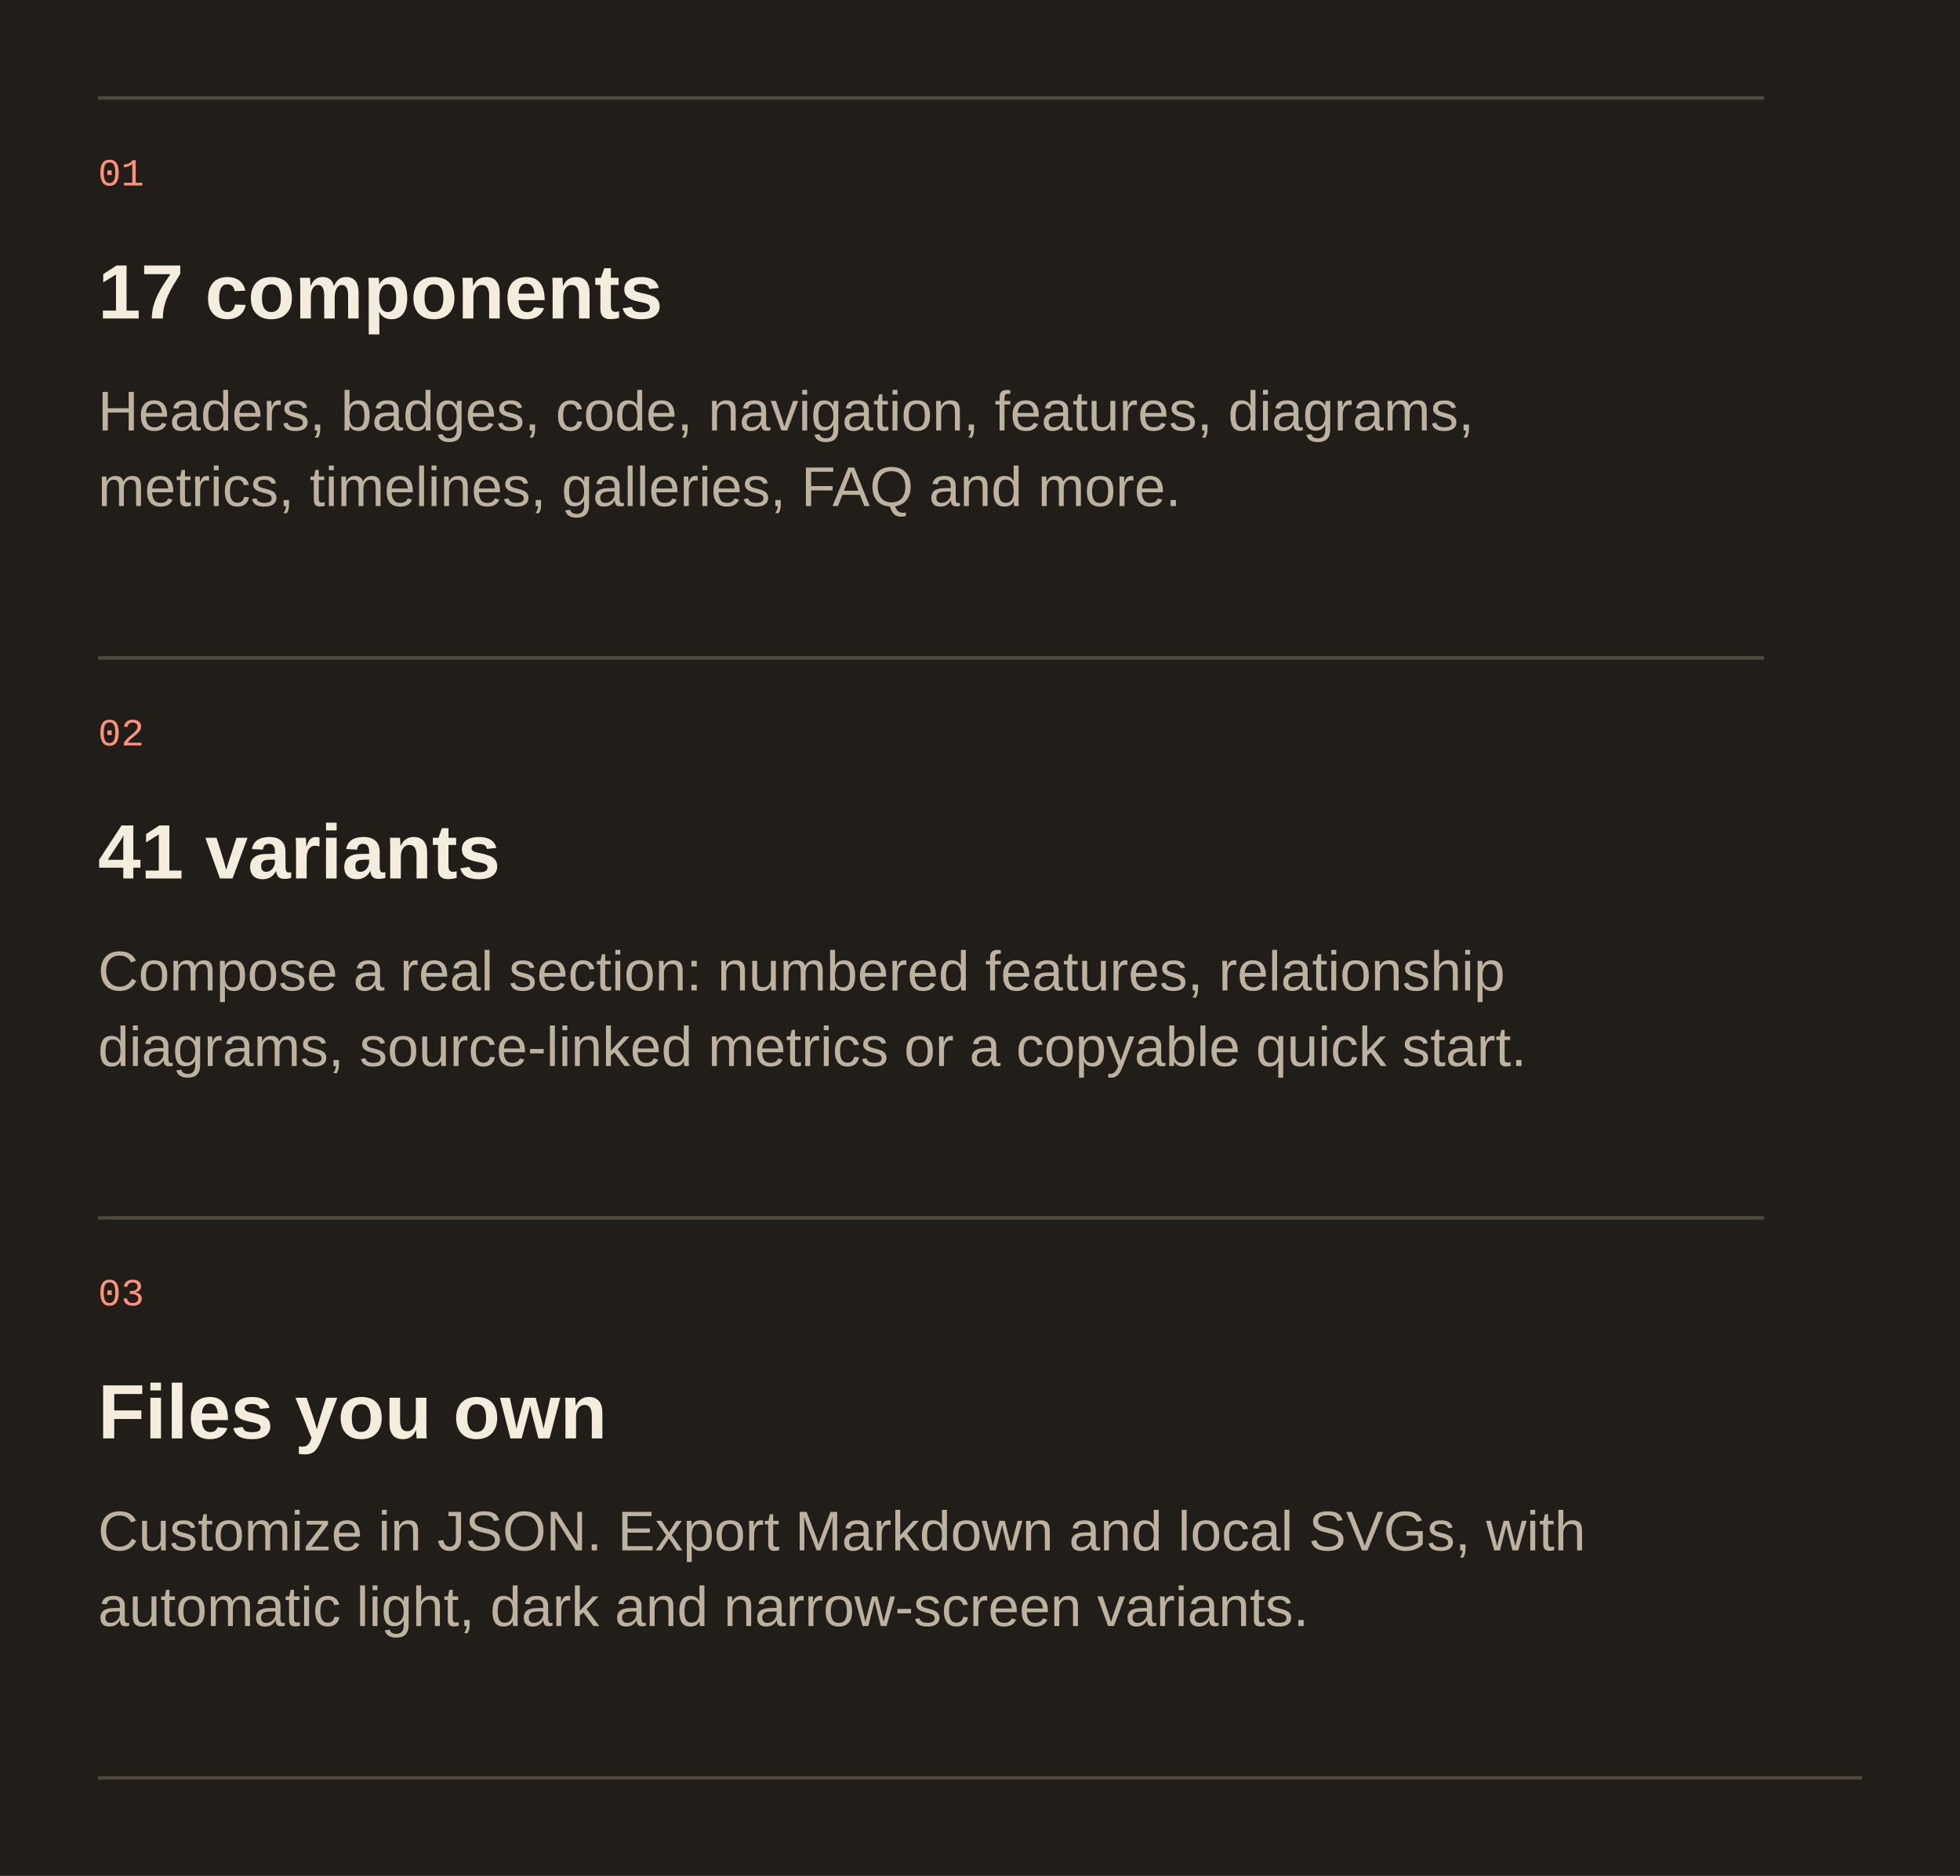
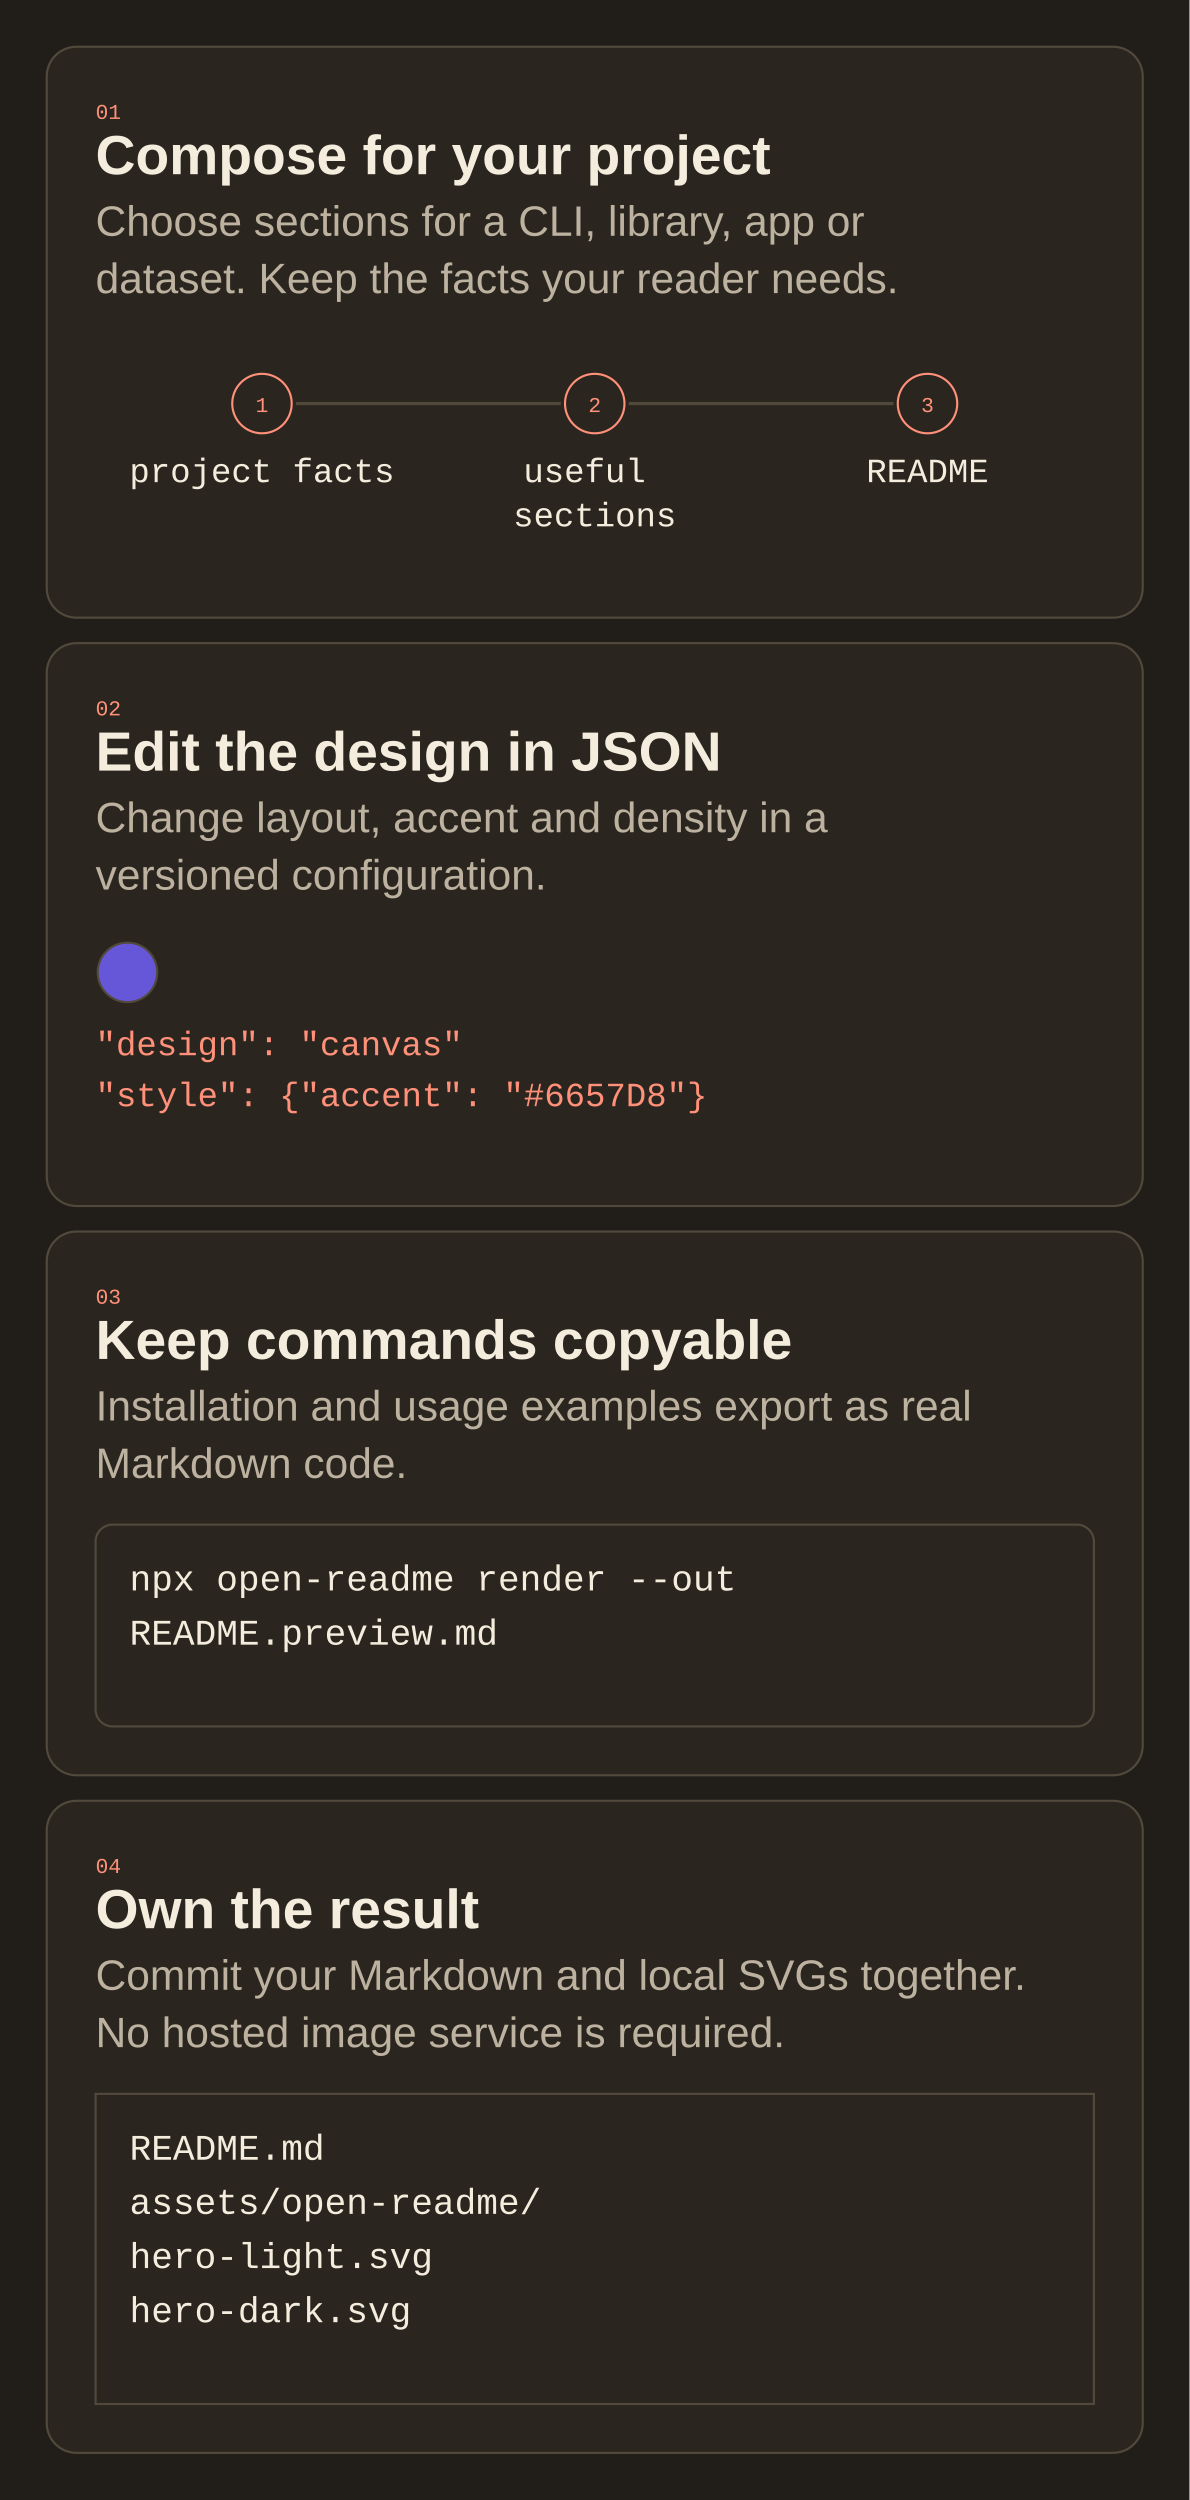
- <svg xmlns="http://www.w3.org/2000/svg" width="560" height="536" viewBox="0 0 560 536" role="img" aria-labelledby="title">
-   <rect x="0" y="0" width="560" height="536" rx="0" fill="#211e19" stroke="none" />
-   <path d="M28 28L504 28" stroke="#514a3c" stroke-width="1" fill="none" />
-   <text x="28" y="53" font-family="'SFMono-Regular', Consolas, 'Liberation Mono', monospace" font-size="11" font-weight="400" fill="#FF9079" text-anchor="start">
-     <tspan x="28" dy="0">01</tspan>
+ <svg xmlns="http://www.w3.org/2000/svg" width="560" height="1177" viewBox="0 0 560 1177" role="img" aria-labelledby="title">
+   <rect x="0" y="0" width="560" height="1177" rx="0" fill="#211e19" stroke="none" />
+   <rect x="22" y="22" width="516" height="268.8" rx="14" fill="#2a261f" stroke="#514a3c" />
+   <text x="45" y="56" font-family="'SFMono-Regular', Consolas, 'Liberation Mono', monospace" font-size="10" font-weight="400" fill="#FF9079" text-anchor="start">
+     <tspan x="45" dy="0">01</tspan>
  </text>
-   <text x="28" y="91" font-family="-apple-system, BlinkMacSystemFont, 'Segoe UI', Arial, sans-serif" font-size="22" font-weight="600" fill="#f4edde" text-anchor="start">
-     <tspan x="28" dy="0">17 components</tspan>
+   <text x="45" y="82" font-family="-apple-system, BlinkMacSystemFont, 'Segoe UI', Arial, sans-serif" font-size="26" font-weight="600" fill="#f4edde" text-anchor="start">
+     <tspan x="45" dy="0">Compose for your project</tspan>
  </text>
-   <text x="28" y="123" font-family="-apple-system, BlinkMacSystemFont, 'Segoe UI', Arial, sans-serif" font-size="16" font-weight="400" fill="#bdb2a0" text-anchor="start">
-     <tspan x="28" dy="0">Headers, badges, code, navigation, features, diagrams,</tspan>
-     <tspan x="28" dy="21.6">metrics, timelines, galleries, FAQ and more.</tspan>
+   <text x="45" y="111" font-family="-apple-system, BlinkMacSystemFont, 'Segoe UI', Arial, sans-serif" font-size="20" font-weight="400" fill="#bdb2a0" text-anchor="start">
+     <tspan x="45" dy="0">Choose sections for a CLI, library, app or</tspan>
+     <tspan x="45" dy="27">dataset. Keep the facts your reader needs.</tspan>
  </text>
-   <path d="M28 188L504 188" stroke="#514a3c" stroke-width="1" fill="none" />
-   <text x="28" y="213" font-family="'SFMono-Regular', Consolas, 'Liberation Mono', monospace" font-size="11" font-weight="400" fill="#FF9079" text-anchor="start">
-     <tspan x="28" dy="0">02</tspan>
+   <circle cx="123.333" cy="190" r="14" fill="#2a261f" stroke="#FF9079" />
+   <text x="123.333" y="194" font-family="'SFMono-Regular', Consolas, 'Liberation Mono', monospace" font-size="10" font-weight="500" fill="#FF9079" text-anchor="middle">
+     <tspan x="123.333" dy="0">1</tspan>
  </text>
-   <text x="28" y="251" font-family="-apple-system, BlinkMacSystemFont, 'Segoe UI', Arial, sans-serif" font-size="22" font-weight="600" fill="#f4edde" text-anchor="start">
-     <tspan x="28" dy="0">41 variants</tspan>
+   <text x="123.333" y="227" font-family="'SFMono-Regular', Consolas, 'Liberation Mono', monospace" font-size="16" font-weight="400" fill="#f4edde" text-anchor="middle">
+     <tspan x="123.333" dy="0">project facts</tspan>
  </text>
-   <text x="28" y="283" font-family="-apple-system, BlinkMacSystemFont, 'Segoe UI', Arial, sans-serif" font-size="16" font-weight="400" fill="#bdb2a0" text-anchor="start">
-     <tspan x="28" dy="0">Compose a real section: numbered features, relationship</tspan>
-     <tspan x="28" dy="21.6">diagrams, source-linked metrics or a copyable quick start.</tspan>
+   <path d="M139.333 190L264 190" stroke="#514a3c" stroke-width="1.5" fill="none" />
+   <circle cx="280" cy="190" r="14" fill="#2a261f" stroke="#FF9079" />
+   <text x="280" y="194" font-family="'SFMono-Regular', Consolas, 'Liberation Mono', monospace" font-size="10" font-weight="500" fill="#FF9079" text-anchor="middle">
+     <tspan x="280" dy="0">2</tspan>
  </text>
-   <path d="M28 348L504 348" stroke="#514a3c" stroke-width="1" fill="none" />
-   <text x="28" y="373" font-family="'SFMono-Regular', Consolas, 'Liberation Mono', monospace" font-size="11" font-weight="400" fill="#FF9079" text-anchor="start">
-     <tspan x="28" dy="0">03</tspan>
+   <text x="280" y="227" font-family="'SFMono-Regular', Consolas, 'Liberation Mono', monospace" font-size="16" font-weight="400" fill="#f4edde" text-anchor="middle">
+     <tspan x="280" dy="0">useful</tspan>
+     <tspan x="280" dy="20.8">sections</tspan>
  </text>
-   <text x="28" y="411" font-family="-apple-system, BlinkMacSystemFont, 'Segoe UI', Arial, sans-serif" font-size="22" font-weight="600" fill="#f4edde" text-anchor="start">
-     <tspan x="28" dy="0">Files you own</tspan>
+   <path d="M296 190L420.667 190" stroke="#514a3c" stroke-width="1.5" fill="none" />
+   <circle cx="436.667" cy="190" r="14" fill="#2a261f" stroke="#FF9079" />
+   <text x="436.667" y="194" font-family="'SFMono-Regular', Consolas, 'Liberation Mono', monospace" font-size="10" font-weight="500" fill="#FF9079" text-anchor="middle">
+     <tspan x="436.667" dy="0">3</tspan>
  </text>
-   <text x="28" y="443" font-family="-apple-system, BlinkMacSystemFont, 'Segoe UI', Arial, sans-serif" font-size="16" font-weight="400" fill="#bdb2a0" text-anchor="start">
-     <tspan x="28" dy="0">Customize in JSON. Export Markdown and local SVGs, with</tspan>
-     <tspan x="28" dy="21.6">automatic light, dark and narrow-screen variants.</tspan>
+   <text x="436.667" y="227" font-family="'SFMono-Regular', Consolas, 'Liberation Mono', monospace" font-size="16" font-weight="400" fill="#f4edde" text-anchor="middle">
+     <tspan x="436.667" dy="0">README</tspan>
  </text>
-   <path d="M28 508L532 508" stroke="#514a3c" stroke-width="1" fill="none" />
+   <rect x="22" y="302.8" width="516" height="265" rx="14" fill="#2a261f" stroke="#514a3c" />
+   <text x="45" y="336.8" font-family="'SFMono-Regular', Consolas, 'Liberation Mono', monospace" font-size="10" font-weight="400" fill="#FF9079" text-anchor="start">
+     <tspan x="45" dy="0">02</tspan>
+   </text>
+   <text x="45" y="362.8" font-family="-apple-system, BlinkMacSystemFont, 'Segoe UI', Arial, sans-serif" font-size="26" font-weight="600" fill="#f4edde" text-anchor="start">
+     <tspan x="45" dy="0">Edit the design in JSON</tspan>
+   </text>
+   <text x="45" y="391.8" font-family="-apple-system, BlinkMacSystemFont, 'Segoe UI', Arial, sans-serif" font-size="20" font-weight="400" fill="#bdb2a0" text-anchor="start">
+     <tspan x="45" dy="0">Change layout, accent and density in a</tspan>
+     <tspan x="45" dy="27">versioned configuration.</tspan>
+   </text>
+   <circle cx="60" cy="457.8" r="14" fill="#6657D8" stroke="#514a3c" />
+   <text x="45" y="496.8" font-family="'SFMono-Regular', Consolas, 'Liberation Mono', monospace" font-size="16" font-weight="400" fill="#FF9079" text-anchor="start">
+     <tspan x="45" dy="0">"design": "canvas"</tspan>
+   </text>
+   <text x="45" y="520.8" font-family="'SFMono-Regular', Consolas, 'Liberation Mono', monospace" font-size="16" font-weight="400" fill="#FF9079" text-anchor="start">
+     <tspan x="45" dy="0">"style": {"accent": "#6657D8"}</tspan>
+   </text>
+   <rect x="22" y="579.8" width="516" height="256" rx="14" fill="#2a261f" stroke="#514a3c" />
+   <text x="45" y="613.8" font-family="'SFMono-Regular', Consolas, 'Liberation Mono', monospace" font-size="10" font-weight="400" fill="#FF9079" text-anchor="start">
+     <tspan x="45" dy="0">03</tspan>
+   </text>
+   <text x="45" y="639.8" font-family="-apple-system, BlinkMacSystemFont, 'Segoe UI', Arial, sans-serif" font-size="26" font-weight="600" fill="#f4edde" text-anchor="start">
+     <tspan x="45" dy="0">Keep commands copyable</tspan>
+   </text>
+   <text x="45" y="668.8" font-family="-apple-system, BlinkMacSystemFont, 'Segoe UI', Arial, sans-serif" font-size="20" font-weight="400" fill="#bdb2a0" text-anchor="start">
+     <tspan x="45" dy="0">Installation and usage examples export as real</tspan>
+     <tspan x="45" dy="27">Markdown code.</tspan>
+   </text>
+   <rect x="45" y="717.8" width="470" height="95" rx="8" fill="#2a261f" stroke="#514a3c" />
+   <text x="61" y="748.8" font-family="'SFMono-Regular', Consolas, 'Liberation Mono', monospace" font-size="17" font-weight="400" fill="#f4edde" text-anchor="start">
+     <tspan x="61" dy="0">npx open-readme render --out</tspan>
+   </text>
+   <text x="61" y="774.3" font-family="'SFMono-Regular', Consolas, 'Liberation Mono', monospace" font-size="17" font-weight="400" fill="#f4edde" text-anchor="start">
+     <tspan x="61" dy="0">README.preview.md</tspan>
+   </text>
+   <rect x="22" y="847.8" width="516" height="307" rx="14" fill="#2a261f" stroke="#514a3c" />
+   <text x="45" y="881.8" font-family="'SFMono-Regular', Consolas, 'Liberation Mono', monospace" font-size="10" font-weight="400" fill="#FF9079" text-anchor="start">
+     <tspan x="45" dy="0">04</tspan>
+   </text>
+   <text x="45" y="907.8" font-family="-apple-system, BlinkMacSystemFont, 'Segoe UI', Arial, sans-serif" font-size="26" font-weight="600" fill="#f4edde" text-anchor="start">
+     <tspan x="45" dy="0">Own the result</tspan>
+   </text>
+   <text x="45" y="936.8" font-family="-apple-system, BlinkMacSystemFont, 'Segoe UI', Arial, sans-serif" font-size="20" font-weight="400" fill="#bdb2a0" text-anchor="start">
+     <tspan x="45" dy="0">Commit your Markdown and local SVGs together.</tspan>
+     <tspan x="45" dy="27">No hosted image service is required.</tspan>
+   </text>
+   <rect x="45" y="985.8" width="470" height="146" rx="0" fill="#2a261f" stroke="#514a3c" />
+   <text x="61" y="1016.8" font-family="'SFMono-Regular', Consolas, 'Liberation Mono', monospace" font-size="17" font-weight="400" fill="#f4edde" text-anchor="start">
+     <tspan x="61" dy="0">README.md</tspan>
+   </text>
+   <text x="61" y="1042.3" font-family="'SFMono-Regular', Consolas, 'Liberation Mono', monospace" font-size="17" font-weight="400" fill="#f4edde" text-anchor="start">
+     <tspan x="61" dy="0">assets/open-readme/</tspan>
+   </text>
+   <text x="61" y="1067.8" font-family="'SFMono-Regular', Consolas, 'Liberation Mono', monospace" font-size="17" font-weight="400" fill="#f4edde" text-anchor="start">
+     <tspan x="61" dy="0">hero-light.svg</tspan>
+   </text>
+   <text x="61" y="1093.3" font-family="'SFMono-Regular', Consolas, 'Liberation Mono', monospace" font-size="17" font-weight="400" fill="#f4edde" text-anchor="start">
+     <tspan x="61" dy="0">hero-dark.svg</tspan>
+   </text>
</svg>
